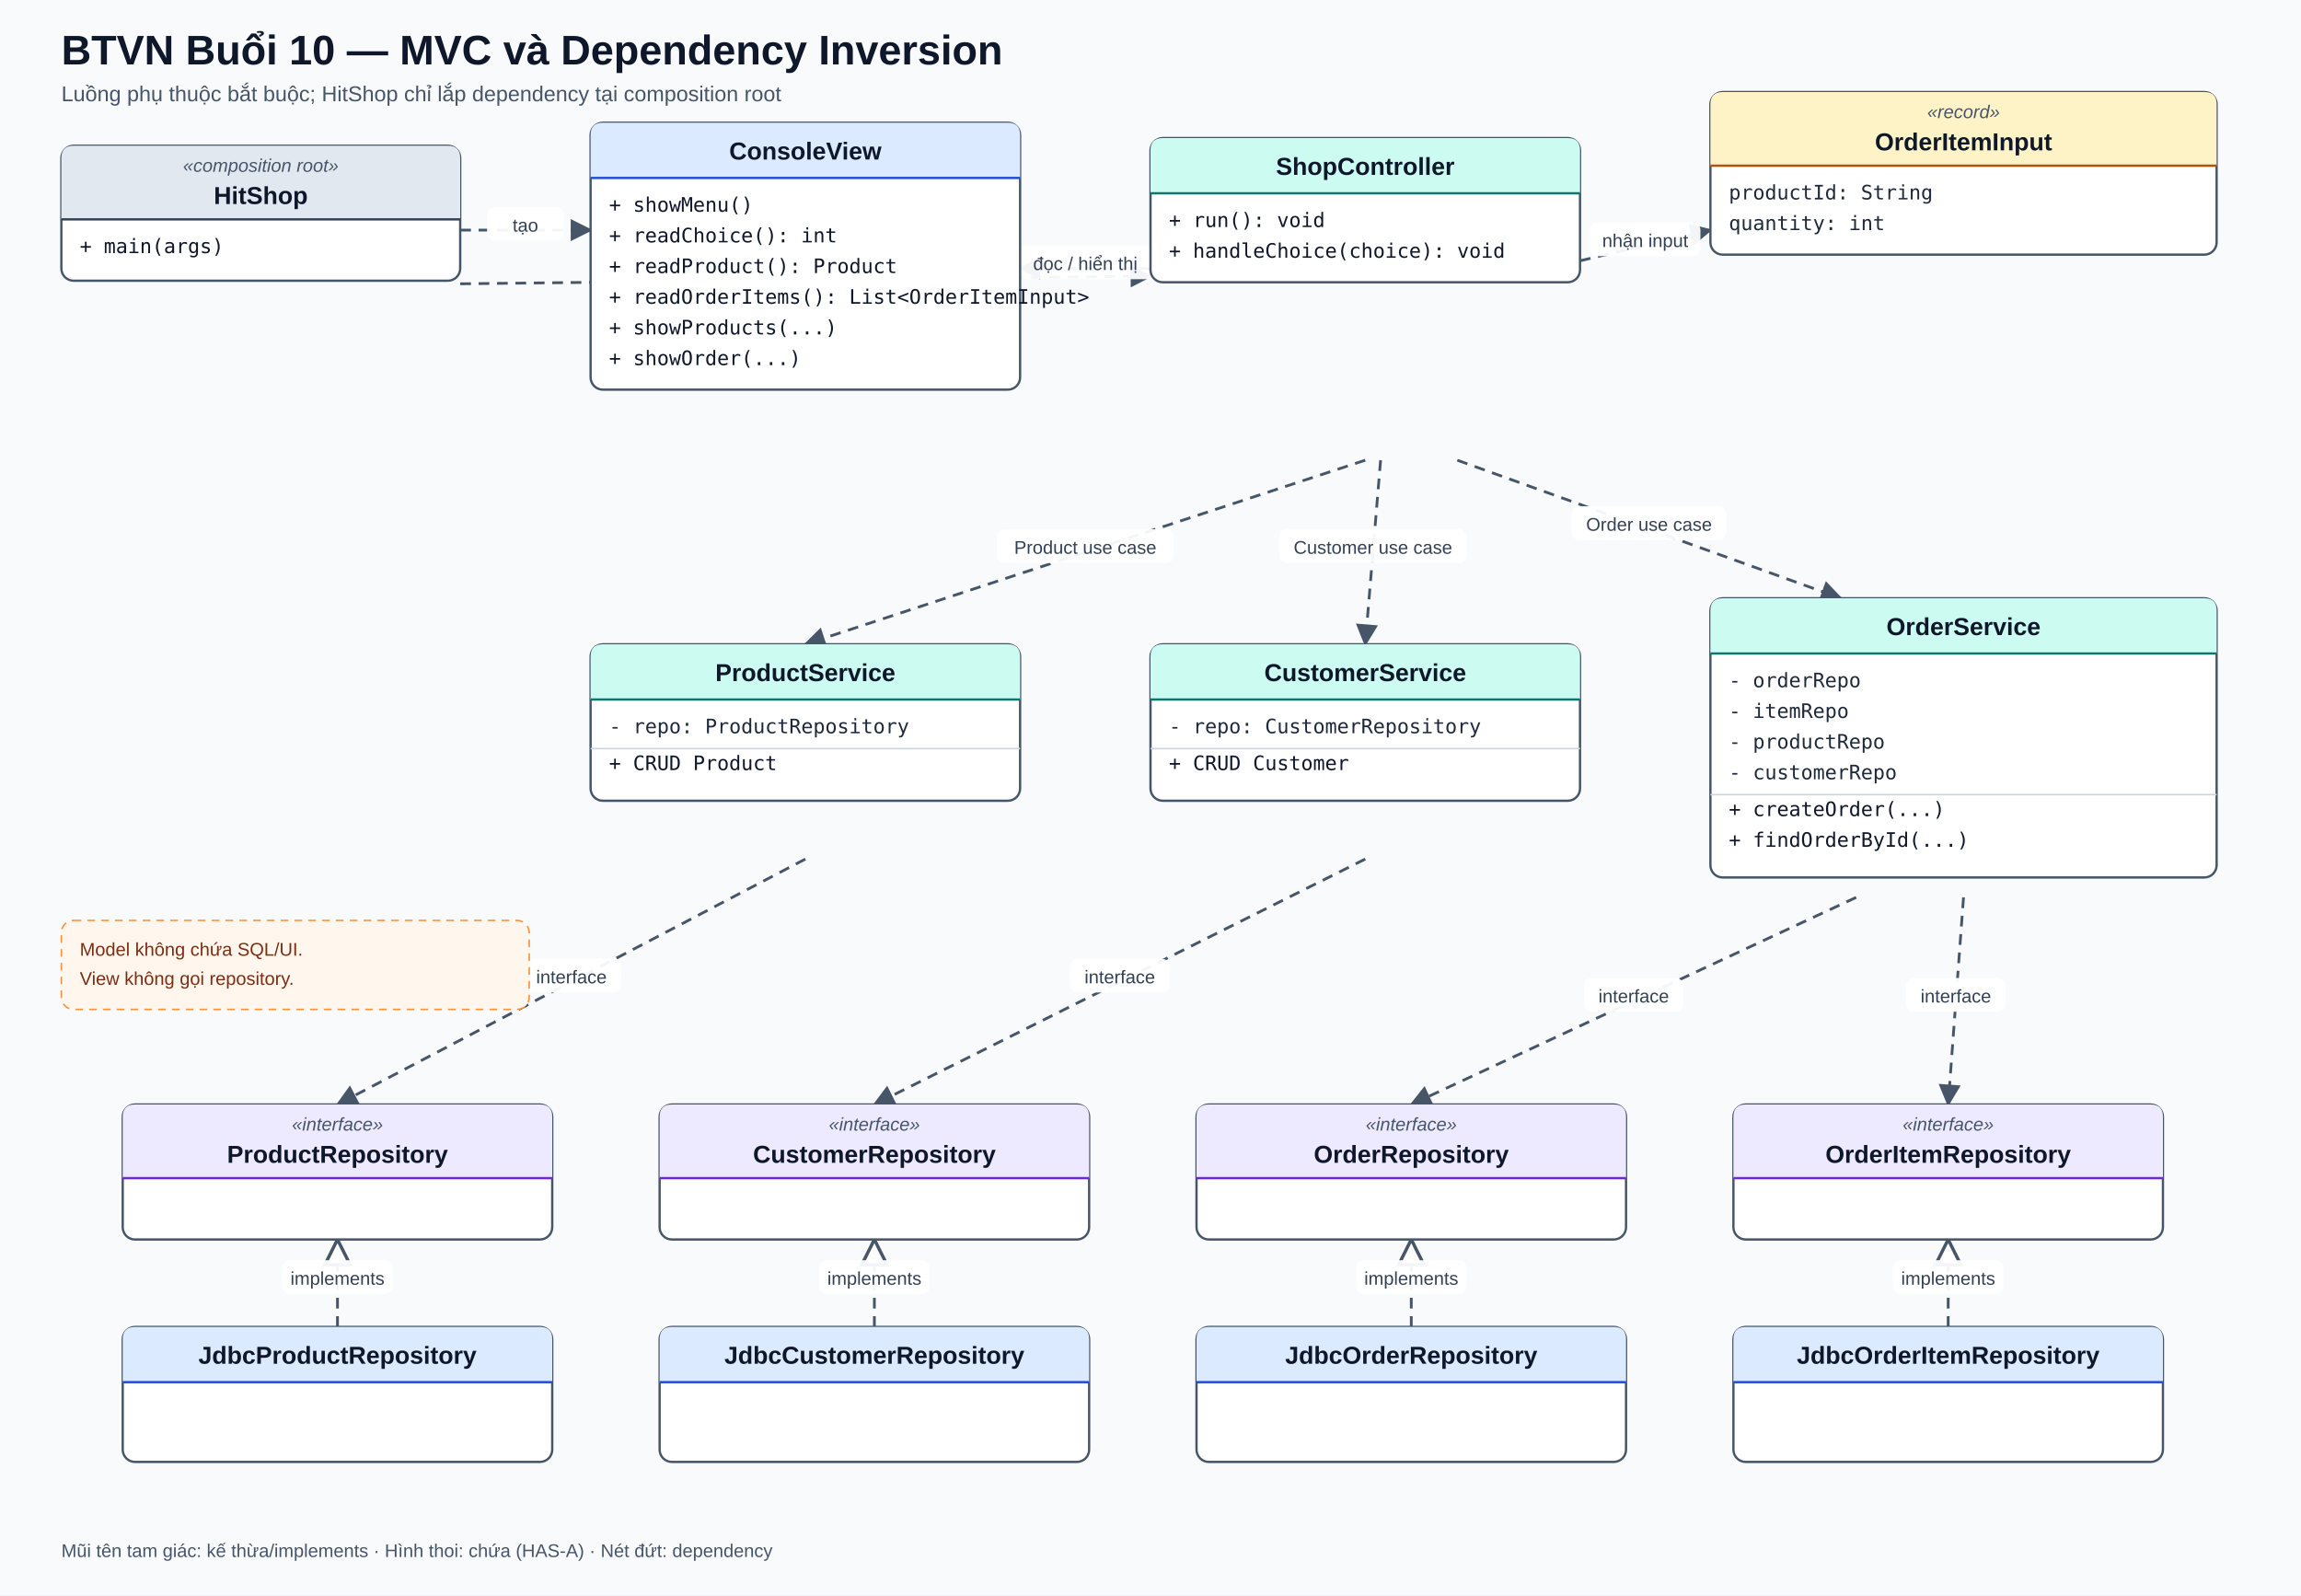
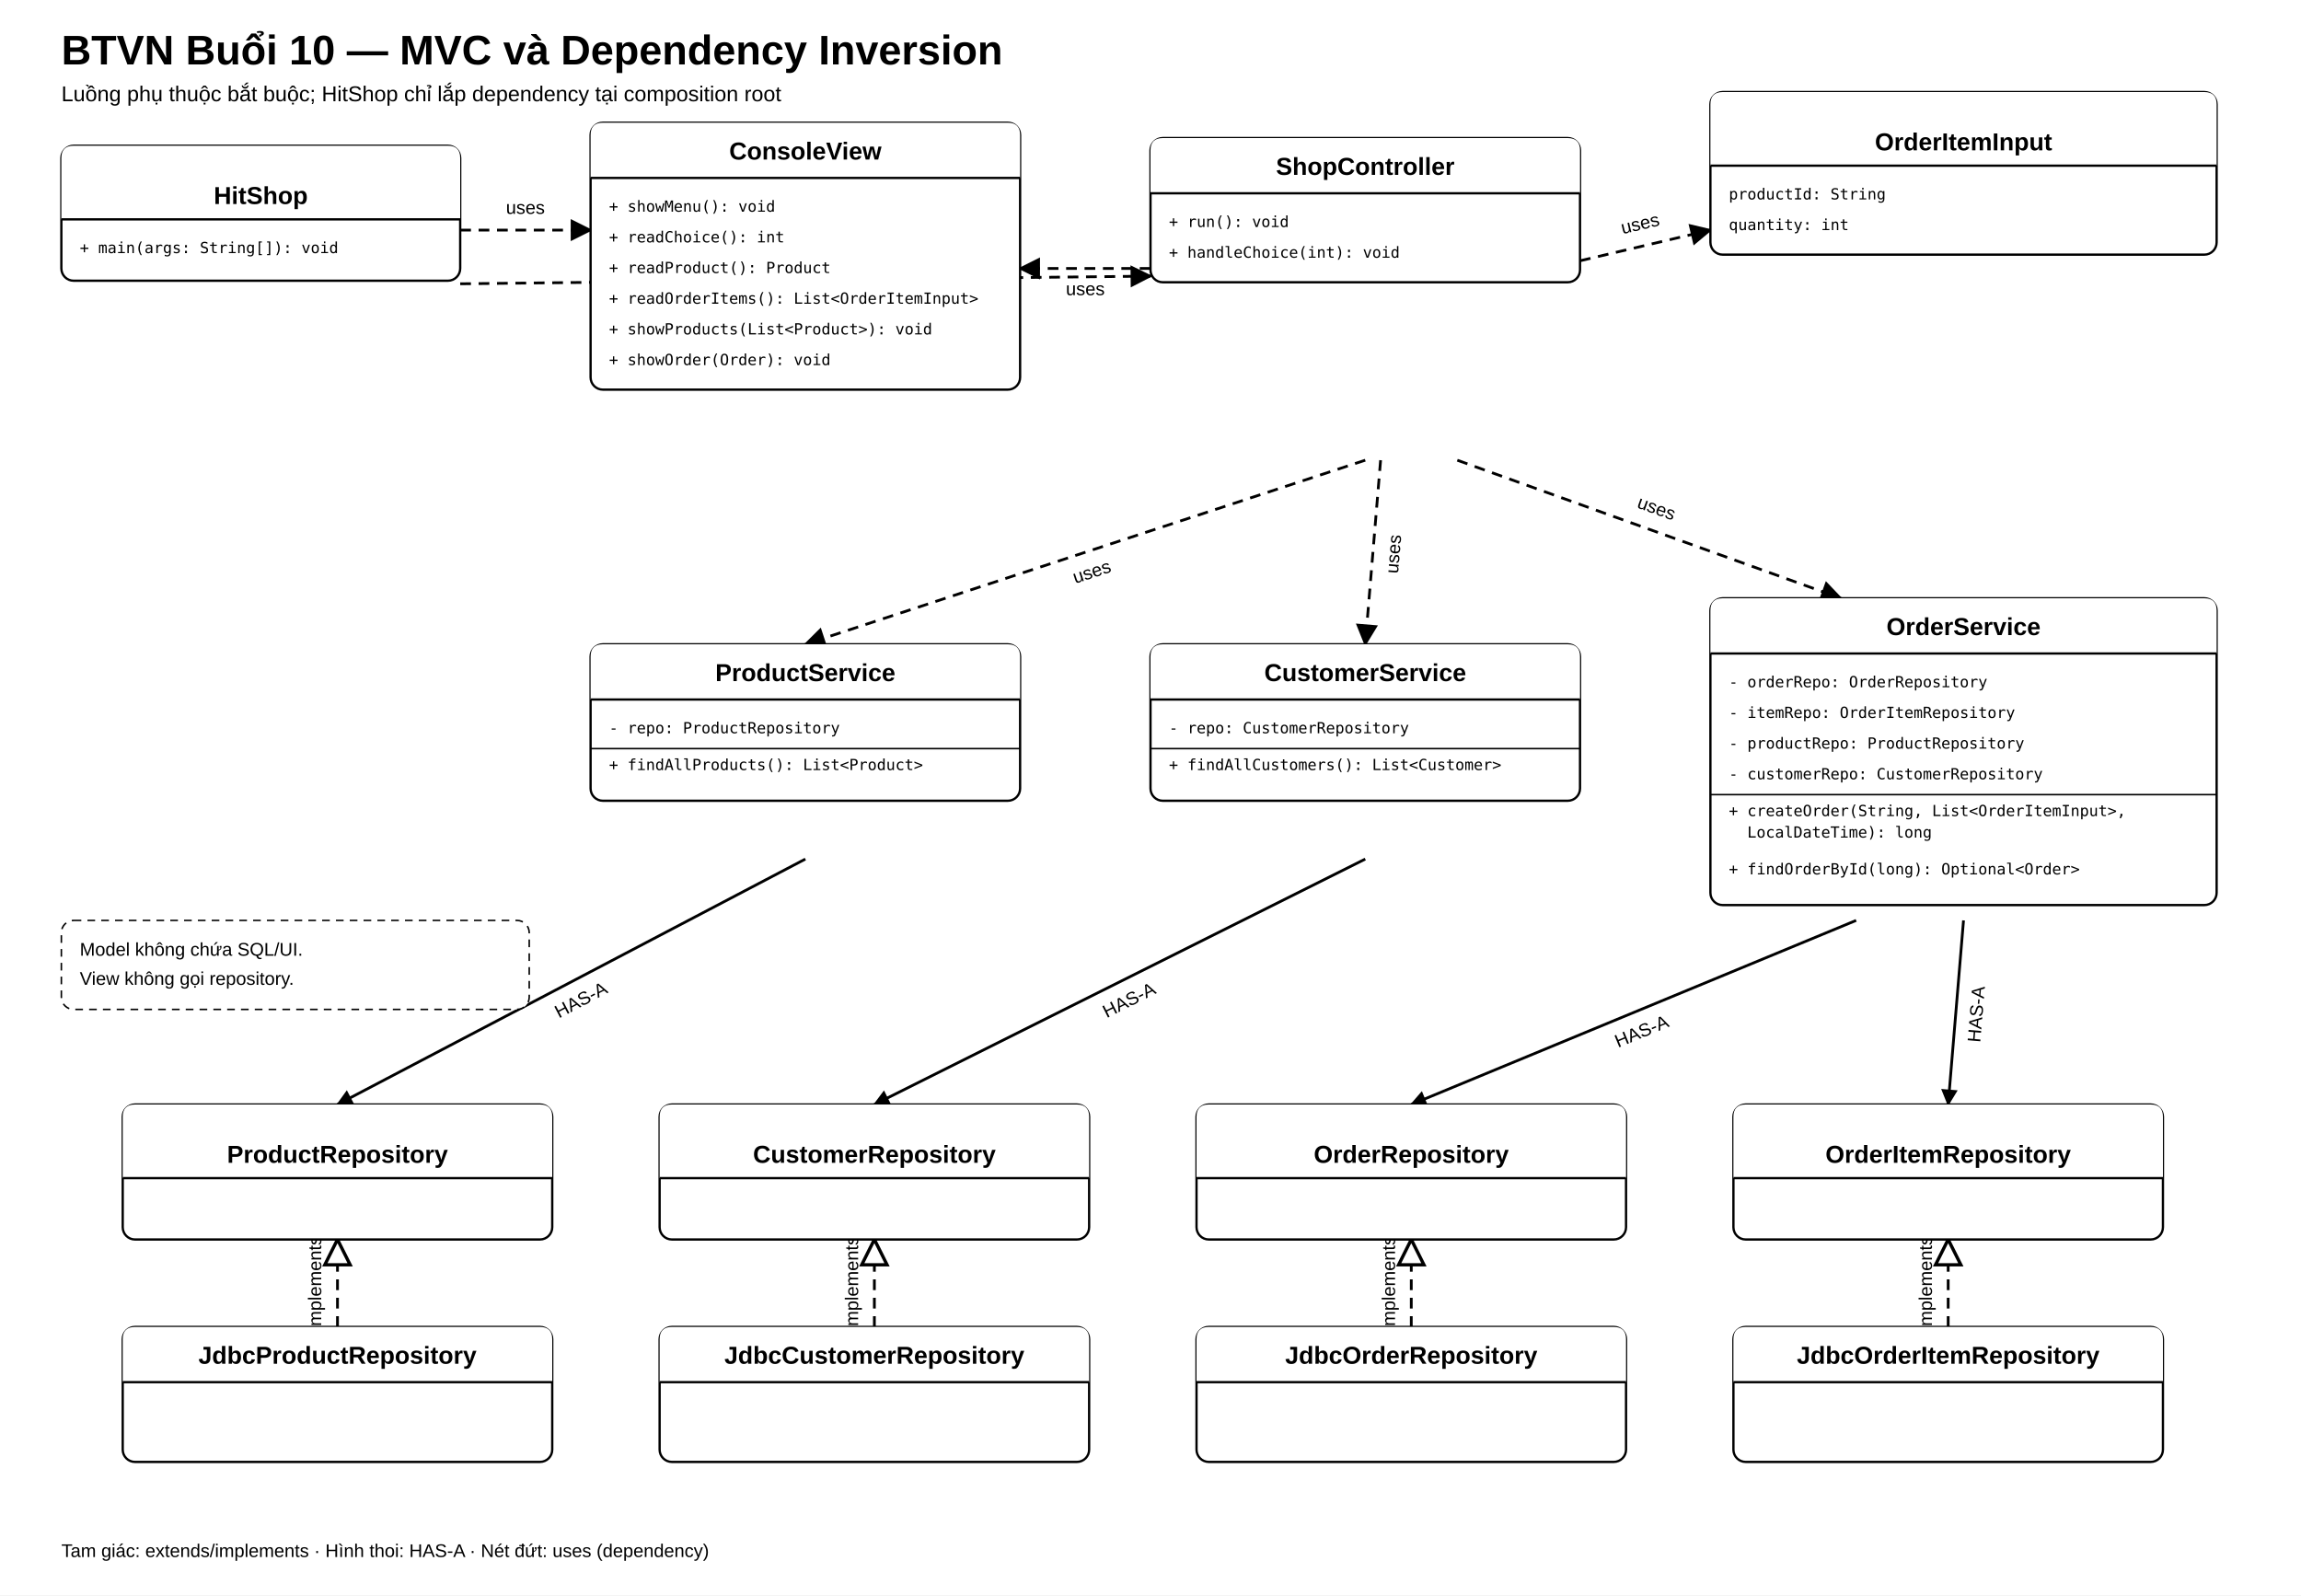
<svg xmlns="http://www.w3.org/2000/svg" width="1500" height="1040" viewBox="0 0 1500 1040" role="img" aria-labelledby="title desc">
  <defs>
    <marker id="arrow" viewBox="0 0 10 10" refX="9" refY="5" markerWidth="8" markerHeight="8" orient="auto">
-       <path d="M 0 0 L 10 5 L 0 10 z" fill="#475569" />
+       <path d="M 0 0 L 10 5 L 0 10 z" fill="#000000" />
    </marker>
    <marker id="arrowSmall" viewBox="0 0 10 10" refX="9" refY="5" markerWidth="6" markerHeight="6" orient="auto">
-       <path d="M 0 0 L 10 5 L 0 10 z" fill="#475569" />
+       <path d="M 0 0 L 10 5 L 0 10 z" fill="#000000" />
    </marker>
    <marker id="triangle" viewBox="0 0 12 12" refX="11" refY="6" markerWidth="11" markerHeight="11" orient="auto">
-       <path d="M 1 1 L 11 6 L 1 11 z" fill="#FFFFFF" stroke="#475569" stroke-width="1.3" />
+       <path d="M 1 1 L 11 6 L 1 11 z" fill="#FFFFFF" stroke="#000000" stroke-width="1.3" />
    </marker>
    <marker id="diamond" viewBox="0 0 14 10" refX="13" refY="5" markerWidth="12" markerHeight="10" orient="auto">
-       <path d="M 1 5 L 6 1 L 13 5 L 6 9 z" fill="#475569" />
+       <path d="M 1 5 L 6 1 L 13 5 L 6 9 z" fill="#000000" />
    </marker>
  </defs>
  <style>
-     .title { font: 700 27px Arial, sans-serif; fill: #0F172A; }
-     .subtitle { font: 14px Arial, sans-serif; fill: #475569; }
-     .class-title { font: 700 16px Arial, sans-serif; fill: #0F172A; }
-     .stereotype { font: italic 12px Arial, sans-serif; fill: #475569; }
-     .member { font: 13px Consolas, monospace; fill: #1E293B; }
-     .method { fill: #0F172A; }
-     .edge-label { font: 12px Arial, sans-serif; fill: #334155; }
-     .note { font: 12px Arial, sans-serif; fill: #7C2D12; }
-     .legend { font: 12px Arial, sans-serif; fill: #475569; }
+     .title { font: 700 27px Arial, sans-serif; fill: #000000; }
+     .subtitle { font: 14px Arial, sans-serif; fill: #000000; }
+     .class-title { font: 700 16px Arial, sans-serif; fill: #000000; }
+     .member { font: 10px Consolas, monospace; fill: #000000; }
+     .method { fill: #000000; }
+     .edge-label { font: 12px Arial, sans-serif; fill: #000000; }
+     .note { font: 12px Arial, sans-serif; fill: #000000; }
+     .legend { font: 12px Arial, sans-serif; fill: #000000; }
  </style>
-   <rect width="100%" height="100%" fill="#F8FAFC" />
+   <rect width="100%" height="100%" fill="#FFFFFF" />
  <text x="40" y="42" class="title">BTVN Buổi 10 — MVC và Dependency Inversion</text>
  <text x="40" y="66" class="subtitle">Luồng phụ thuộc bắt buộc; HitShop chỉ lắp dependency tại composition root</text>
-   <path d="M 300 150 L 385 150" fill="none" stroke="#475569" stroke-width="1.8" stroke-dasharray="7 5" marker-end="url(#arrow)" />
-   <rect x="317.5" y="135" width="50" height="22" rx="5" fill="#FFFFFF" opacity="0.94" />
-   <text x="342.5" y="151" text-anchor="middle" class="edge-label">tạo</text>
-   <path d="M 300 185 L 750 180" fill="none" stroke="#475569" stroke-width="1.8" stroke-dasharray="7 5" marker-end="url(#arrow)" />
-   <rect x="489" y="167.5" width="72" height="22" rx="5" fill="#FFFFFF" opacity="0.94" />
-   <text x="525" y="183.5" text-anchor="middle" class="edge-label">tạo và run</text>
-   <path d="M 750 175 L 665 175" fill="none" stroke="#475569" stroke-width="1.8" stroke-dasharray="7 5" marker-end="url(#arrow)" />
-   <rect x="657.1" y="160" width="100.8" height="22" rx="5" fill="#FFFFFF" opacity="0.94" />
-   <text x="707.5" y="176" text-anchor="middle" class="edge-label">đọc / hiển thị</text>
-   <path d="M 890 300 L 525 420" fill="none" stroke="#475569" stroke-width="1.8" stroke-dasharray="7 5" marker-end="url(#arrow)" />
-   <rect x="649.9" y="345" width="115.2" height="22" rx="5" fill="#FFFFFF" opacity="0.94" />
-   <text x="707.5" y="361" text-anchor="middle" class="edge-label">Product use case</text>
-   <path d="M 900 300 L 890 420" fill="none" stroke="#475569" stroke-width="1.8" stroke-dasharray="7 5" marker-end="url(#arrow)" />
-   <rect x="833.8" y="345" width="122.4" height="22" rx="5" fill="#FFFFFF" opacity="0.94" />
-   <text x="895" y="361" text-anchor="middle" class="edge-label">Customer use case</text>
-   <path d="M 950 300 L 1200 390" fill="none" stroke="#475569" stroke-width="1.8" stroke-dasharray="7 5" marker-end="url(#arrow)" />
-   <rect x="1024.6" y="330" width="100.8" height="22" rx="5" fill="#FFFFFF" opacity="0.94" />
-   <text x="1075" y="346" text-anchor="middle" class="edge-label">Order use case</text>
-   <path d="M 1030 170 L 1115 150" fill="none" stroke="#475569" stroke-width="1.8" stroke-dasharray="7 5" marker-end="url(#arrow)" />
-   <rect x="1036.5" y="145" width="72" height="22" rx="5" fill="#FFFFFF" opacity="0.94" />
-   <text x="1072.5" y="161" text-anchor="middle" class="edge-label">nhận input</text>
-   <path d="M 525 560 L 220 720" fill="none" stroke="#475569" stroke-width="1.8" stroke-dasharray="7 5" marker-end="url(#arrow)" />
-   <rect x="340.1" y="625" width="64.8" height="22" rx="5" fill="#FFFFFF" opacity="0.94" />
-   <text x="372.5" y="641" text-anchor="middle" class="edge-label">interface</text>
-   <path d="M 890 560 L 570 720" fill="none" stroke="#475569" stroke-width="1.8" stroke-dasharray="7 5" marker-end="url(#arrow)" />
-   <rect x="697.6" y="625" width="64.8" height="22" rx="5" fill="#FFFFFF" opacity="0.94" />
-   <text x="730" y="641" text-anchor="middle" class="edge-label">interface</text>
-   <path d="M 1210 585 L 920 720" fill="none" stroke="#475569" stroke-width="1.8" stroke-dasharray="7 5" marker-end="url(#arrow)" />
-   <rect x="1032.6" y="637.5" width="64.8" height="22" rx="5" fill="#FFFFFF" opacity="0.94" />
-   <text x="1065" y="653.5" text-anchor="middle" class="edge-label">interface</text>
-   <path d="M 1280 585 L 1270 720" fill="none" stroke="#475569" stroke-width="1.8" stroke-dasharray="7 5" marker-end="url(#arrow)" />
-   <rect x="1242.6" y="637.5" width="64.8" height="22" rx="5" fill="#FFFFFF" opacity="0.94" />
-   <text x="1275" y="653.5" text-anchor="middle" class="edge-label">interface</text>
-   <path d="M 220 865 L 220 808" fill="none" stroke="#475569" stroke-width="1.8" stroke-dasharray="7 5" marker-end="url(#triangle)" />
-   <rect x="184" y="821.5" width="72" height="22" rx="5" fill="#FFFFFF" opacity="0.94" />
-   <text x="220" y="837.5" text-anchor="middle" class="edge-label">implements</text>
-   <path d="M 570 865 L 570 808" fill="none" stroke="#475569" stroke-width="1.8" stroke-dasharray="7 5" marker-end="url(#triangle)" />
-   <rect x="534" y="821.5" width="72" height="22" rx="5" fill="#FFFFFF" opacity="0.94" />
-   <text x="570" y="837.5" text-anchor="middle" class="edge-label">implements</text>
-   <path d="M 920 865 L 920 808" fill="none" stroke="#475569" stroke-width="1.8" stroke-dasharray="7 5" marker-end="url(#triangle)" />
-   <rect x="884" y="821.5" width="72" height="22" rx="5" fill="#FFFFFF" opacity="0.94" />
-   <text x="920" y="837.5" text-anchor="middle" class="edge-label">implements</text>
-   <path d="M 1270 865 L 1270 808" fill="none" stroke="#475569" stroke-width="1.8" stroke-dasharray="7 5" marker-end="url(#triangle)" />
-   <rect x="1234" y="821.5" width="72" height="22" rx="5" fill="#FFFFFF" opacity="0.94" />
-   <text x="1270" y="837.5" text-anchor="middle" class="edge-label">implements</text>
+   <path d="M 300 150 L 385 150" fill="none" stroke="#000000" stroke-width="1.8" stroke-dasharray="7 5" marker-end="url(#arrow)" />
+   <text x="342.5" y="136.0" text-anchor="middle" dominant-baseline="middle" transform="rotate(0.0 342.5 136.0)" class="edge-label">uses</text>
+   <path d="M 300 185 L 750 180" fill="none" stroke="#000000" stroke-width="1.8" stroke-dasharray="7 5" marker-end="url(#arrow)" />
+   <text x="524.8" y="168.5" text-anchor="middle" dominant-baseline="middle" transform="rotate(-0.6 524.8 168.5)" class="edge-label">uses</text>
+   <path d="M 750 175 L 665 175" fill="none" stroke="#000000" stroke-width="1.8" stroke-dasharray="7 5" marker-end="url(#arrow)" />
+   <text x="707.5" y="189.0" text-anchor="middle" dominant-baseline="middle" transform="rotate(0.0 707.5 189.0)" class="edge-label">uses</text>
+   <path d="M 890 300 L 525 420" fill="none" stroke="#000000" stroke-width="1.8" stroke-dasharray="7 5" marker-end="url(#arrow)" />
+   <text x="711.9" y="373.3" text-anchor="middle" dominant-baseline="middle" transform="rotate(-18.2 711.9 373.3)" class="edge-label">uses</text>
+   <path d="M 900 300 L 890 420" fill="none" stroke="#000000" stroke-width="1.8" stroke-dasharray="7 5" marker-end="url(#arrow)" />
+   <text x="909.0" y="361.2" text-anchor="middle" dominant-baseline="middle" transform="rotate(-85.2 909.0 361.2)" class="edge-label">uses</text>
+   <path d="M 950 300 L 1200 390" fill="none" stroke="#000000" stroke-width="1.8" stroke-dasharray="7 5" marker-end="url(#arrow)" />
+   <text x="1079.7" y="331.8" text-anchor="middle" dominant-baseline="middle" transform="rotate(19.8 1079.7 331.8)" class="edge-label">uses</text>
+   <path d="M 1030 170 L 1115 150" fill="none" stroke="#000000" stroke-width="1.8" stroke-dasharray="7 5" marker-end="url(#arrow)" />
+   <text x="1069.3" y="146.4" text-anchor="middle" dominant-baseline="middle" transform="rotate(-13.2 1069.3 146.4)" class="edge-label">uses</text>
+   <path d="M 525 560 L 220 720" fill="none" stroke="#000000" stroke-width="1.8" marker-end="url(#arrowSmall)" />
+   <text x="379.0" y="652.4" text-anchor="middle" dominant-baseline="middle" transform="rotate(-27.7 379.0 652.4)" class="edge-label">HAS-A</text>
+   <path d="M 890 560 L 570 720" fill="none" stroke="#000000" stroke-width="1.8" marker-end="url(#arrowSmall)" />
+   <text x="736.3" y="652.5" text-anchor="middle" dominant-baseline="middle" transform="rotate(-26.6 736.3 652.5)" class="edge-label">HAS-A</text>
+   <path d="M 1210 600 L 920 720" fill="none" stroke="#000000" stroke-width="1.8" marker-end="url(#arrowSmall)" />
+   <text x="1070.4" y="672.9" text-anchor="middle" dominant-baseline="middle" transform="rotate(-22.5 1070.4 672.9)" class="edge-label">HAS-A</text>
+   <path d="M 1280 600 L 1270 720" fill="none" stroke="#000000" stroke-width="1.8" marker-end="url(#arrowSmall)" />
+   <text x="1289.0" y="661.2" text-anchor="middle" dominant-baseline="middle" transform="rotate(-85.2 1289.0 661.2)" class="edge-label">HAS-A</text>
+   <path d="M 220 865 L 220 808" fill="none" stroke="#000000" stroke-width="1.8" stroke-dasharray="7 5" marker-end="url(#triangle)" />
+   <text x="206.0" y="836.5" text-anchor="middle" dominant-baseline="middle" transform="rotate(-90.0 206.0 836.5)" class="edge-label">implements</text>
+   <path d="M 570 865 L 570 808" fill="none" stroke="#000000" stroke-width="1.8" stroke-dasharray="7 5" marker-end="url(#triangle)" />
+   <text x="556.0" y="836.5" text-anchor="middle" dominant-baseline="middle" transform="rotate(-90.0 556.0 836.5)" class="edge-label">implements</text>
+   <path d="M 920 865 L 920 808" fill="none" stroke="#000000" stroke-width="1.8" stroke-dasharray="7 5" marker-end="url(#triangle)" />
+   <text x="906.0" y="836.5" text-anchor="middle" dominant-baseline="middle" transform="rotate(-90.0 906.0 836.5)" class="edge-label">implements</text>
+   <path d="M 1270 865 L 1270 808" fill="none" stroke="#000000" stroke-width="1.8" stroke-dasharray="7 5" marker-end="url(#triangle)" />
+   <text x="1256.0" y="836.5" text-anchor="middle" dominant-baseline="middle" transform="rotate(-90.0 1256.0 836.5)" class="edge-label">implements</text>
  <g class="class-box">
-     <rect x="40" y="95" width="260" height="88" rx="8" fill="#FFFFFF" stroke="#475569" stroke-width="1.5" />
-     <path d="M 48 95 H 292 Q 300 95 300 103 V 143 H 40 V 103 Q 40 95 48 95" fill="#E2E8F0" />
-     <line x1="40" y1="143" x2="300" y2="143" stroke="#334155" stroke-width="1.5" />
-     <text x="170" y="112" text-anchor="middle" class="stereotype">«composition root»</text>
+     <rect x="40" y="95" width="260" height="88" rx="8" fill="#FFFFFF" stroke="#000000" stroke-width="1.5" />
+     <path d="M 48 95 H 292 Q 300 95 300 103 V 143 H 40 V 103 Q 40 95 48 95" fill="#FFFFFF" />
+     <line x1="40" y1="143" x2="300" y2="143" stroke="#000000" stroke-width="1.5" />
    <text x="170" y="133" text-anchor="middle" class="class-title">HitShop</text>
-     <text x="52" y="165" class="member method">+ main(args)</text>
+     <text x="52" y="165" class="member method">+ main(args: String[]): void</text>
  </g>
  <g class="class-box">
-     <rect x="385" y="80" width="280" height="174" rx="8" fill="#FFFFFF" stroke="#475569" stroke-width="1.5" />
-     <path d="M 393 80 H 657 Q 665 80 665 88 V 116 H 385 V 88 Q 385 80 393 80" fill="#DBEAFE" />
-     <line x1="385" y1="116" x2="665" y2="116" stroke="#1D4ED8" stroke-width="1.5" />
+     <rect x="385" y="80" width="280" height="174" rx="8" fill="#FFFFFF" stroke="#000000" stroke-width="1.5" />
+     <path d="M 393 80 H 657 Q 665 80 665 88 V 116 H 385 V 88 Q 385 80 393 80" fill="#FFFFFF" />
+     <line x1="385" y1="116" x2="665" y2="116" stroke="#000000" stroke-width="1.5" />
    <text x="525" y="104" text-anchor="middle" class="class-title">ConsoleView</text>
-     <text x="397" y="138" class="member method">+ showMenu()</text>
+     <text x="397" y="138" class="member method">+ showMenu(): void</text>
    <text x="397" y="158" class="member method">+ readChoice(): int</text>
    <text x="397" y="178" class="member method">+ readProduct(): Product</text>
    <text x="397" y="198" class="member method">+ readOrderItems(): List&lt;OrderItemInput&gt;</text>
-     <text x="397" y="218" class="member method">+ showProducts(...)</text>
-     <text x="397" y="238" class="member method">+ showOrder(...)</text>
+     <text x="397" y="218" class="member method">+ showProducts(List&lt;Product&gt;): void</text>
+     <text x="397" y="238" class="member method">+ showOrder(Order): void</text>
  </g>
  <g class="class-box">
-     <rect x="750" y="90" width="280" height="94" rx="8" fill="#FFFFFF" stroke="#475569" stroke-width="1.5" />
-     <path d="M 758 90 H 1022 Q 1030 90 1030 98 V 126 H 750 V 98 Q 750 90 758 90" fill="#CCFBF1" />
-     <line x1="750" y1="126" x2="1030" y2="126" stroke="#0F766E" stroke-width="1.5" />
+     <rect x="750" y="90" width="280" height="94" rx="8" fill="#FFFFFF" stroke="#000000" stroke-width="1.5" />
+     <path d="M 758 90 H 1022 Q 1030 90 1030 98 V 126 H 750 V 98 Q 750 90 758 90" fill="#FFFFFF" />
+     <line x1="750" y1="126" x2="1030" y2="126" stroke="#000000" stroke-width="1.5" />
    <text x="890" y="114" text-anchor="middle" class="class-title">ShopController</text>
    <text x="762" y="148" class="member method">+ run(): void</text>
-     <text x="762" y="168" class="member method">+ handleChoice(choice): void</text>
+     <text x="762" y="168" class="member method">+ handleChoice(int): void</text>
  </g>
  <g class="class-box">
-     <rect x="1115" y="60" width="330" height="106" rx="8" fill="#FFFFFF" stroke="#475569" stroke-width="1.5" />
-     <path d="M 1123 60 H 1437 Q 1445 60 1445 68 V 108 H 1115 V 68 Q 1115 60 1123 60" fill="#FEF3C7" />
-     <line x1="1115" y1="108" x2="1445" y2="108" stroke="#B45309" stroke-width="1.5" />
-     <text x="1280" y="77" text-anchor="middle" class="stereotype">«record»</text>
+     <rect x="1115" y="60" width="330" height="106" rx="8" fill="#FFFFFF" stroke="#000000" stroke-width="1.5" />
+     <path d="M 1123 60 H 1437 Q 1445 60 1445 68 V 108 H 1115 V 68 Q 1115 60 1123 60" fill="#FFFFFF" />
+     <line x1="1115" y1="108" x2="1445" y2="108" stroke="#000000" stroke-width="1.5" />
    <text x="1280" y="98" text-anchor="middle" class="class-title">OrderItemInput</text>
    <text x="1127" y="130" class="member">productId: String</text>
    <text x="1127" y="150" class="member">quantity: int</text>
  </g>
  <g class="class-box">
-     <rect x="385" y="420" width="280" height="102" rx="8" fill="#FFFFFF" stroke="#475569" stroke-width="1.5" />
-     <path d="M 393 420 H 657 Q 665 420 665 428 V 456 H 385 V 428 Q 385 420 393 420" fill="#CCFBF1" />
-     <line x1="385" y1="456" x2="665" y2="456" stroke="#0F766E" stroke-width="1.5" />
+     <rect x="385" y="420" width="280" height="102" rx="8" fill="#FFFFFF" stroke="#000000" stroke-width="1.5" />
+     <path d="M 393 420 H 657 Q 665 420 665 428 V 456 H 385 V 428 Q 385 420 393 420" fill="#FFFFFF" />
+     <line x1="385" y1="456" x2="665" y2="456" stroke="#000000" stroke-width="1.5" />
    <text x="525" y="444" text-anchor="middle" class="class-title">ProductService</text>
    <text x="397" y="478" class="member">- repo: ProductRepository</text>
-     <line x1="385" y1="488" x2="665" y2="488" stroke="#CBD5E1" />
-     <text x="397" y="502" class="member method">+ CRUD Product</text>
+     <line x1="385" y1="488" x2="665" y2="488" stroke="#000000" />
+     <text x="397" y="502" class="member method">+ findAllProducts(): List&lt;Product&gt;</text>
  </g>
  <g class="class-box">
-     <rect x="750" y="420" width="280" height="102" rx="8" fill="#FFFFFF" stroke="#475569" stroke-width="1.5" />
-     <path d="M 758 420 H 1022 Q 1030 420 1030 428 V 456 H 750 V 428 Q 750 420 758 420" fill="#CCFBF1" />
-     <line x1="750" y1="456" x2="1030" y2="456" stroke="#0F766E" stroke-width="1.5" />
+     <rect x="750" y="420" width="280" height="102" rx="8" fill="#FFFFFF" stroke="#000000" stroke-width="1.5" />
+     <path d="M 758 420 H 1022 Q 1030 420 1030 428 V 456 H 750 V 428 Q 750 420 758 420" fill="#FFFFFF" />
+     <line x1="750" y1="456" x2="1030" y2="456" stroke="#000000" stroke-width="1.5" />
    <text x="890" y="444" text-anchor="middle" class="class-title">CustomerService</text>
    <text x="762" y="478" class="member">- repo: CustomerRepository</text>
-     <line x1="750" y1="488" x2="1030" y2="488" stroke="#CBD5E1" />
-     <text x="762" y="502" class="member method">+ CRUD Customer</text>
+     <line x1="750" y1="488" x2="1030" y2="488" stroke="#000000" />
+     <text x="762" y="502" class="member method">+ findAllCustomers(): List&lt;Customer&gt;</text>
  </g>
  <g class="class-box">
-     <rect x="1115" y="390" width="330" height="182" rx="8" fill="#FFFFFF" stroke="#475569" stroke-width="1.5" />
-     <path d="M 1123 390 H 1437 Q 1445 390 1445 398 V 426 H 1115 V 398 Q 1115 390 1123 390" fill="#CCFBF1" />
-     <line x1="1115" y1="426" x2="1445" y2="426" stroke="#0F766E" stroke-width="1.5" />
+     <rect x="1115" y="390" width="330" height="200" rx="8" fill="#FFFFFF" stroke="#000000" stroke-width="1.5" />
+     <path d="M 1123 390 H 1437 Q 1445 390 1445 398 V 426 H 1115 V 398 Q 1115 390 1123 390" fill="#FFFFFF" />
+     <line x1="1115" y1="426" x2="1445" y2="426" stroke="#000000" stroke-width="1.5" />
    <text x="1280" y="414" text-anchor="middle" class="class-title">OrderService</text>
-     <text x="1127" y="448" class="member">- orderRepo</text>
-     <text x="1127" y="468" class="member">- itemRepo</text>
-     <text x="1127" y="488" class="member">- productRepo</text>
-     <text x="1127" y="508" class="member">- customerRepo</text>
-     <line x1="1115" y1="518" x2="1445" y2="518" stroke="#CBD5E1" />
-     <text x="1127" y="532" class="member method">+ createOrder(...)</text>
-     <text x="1127" y="552" class="member method">+ findOrderById(...)</text>
+     <text x="1127" y="448" class="member">- orderRepo: OrderRepository</text>
+     <text x="1127" y="468" class="member">- itemRepo: OrderItemRepository</text>
+     <text x="1127" y="488" class="member">- productRepo: ProductRepository</text>
+     <text x="1127" y="508" class="member">- customerRepo: CustomerRepository</text>
+     <line x1="1115" y1="518" x2="1445" y2="518" stroke="#000000" />
+     <text x="1127" y="532" class="member method">
+       <tspan x="1127" dy="0">+ createOrder(String, List&lt;OrderItemInput&gt;,</tspan>
+       <tspan x="1139" dy="14">LocalDateTime): long</tspan>
+     </text>
+     <text x="1127" y="570" class="member method">+ findOrderById(long): Optional&lt;Order&gt;</text>
  </g>
  <g class="class-box">
-     <rect x="80" y="720" width="280" height="88" rx="8" fill="#FFFFFF" stroke="#475569" stroke-width="1.5" />
-     <path d="M 88 720 H 352 Q 360 720 360 728 V 768 H 80 V 728 Q 80 720 88 720" fill="#EDE9FE" />
-     <line x1="80" y1="768" x2="360" y2="768" stroke="#6D28D9" stroke-width="1.5" />
-     <text x="220" y="737" text-anchor="middle" class="stereotype">«interface»</text>
+     <rect x="80" y="720" width="280" height="88" rx="8" fill="#FFFFFF" stroke="#000000" stroke-width="1.5" />
+     <path d="M 88 720 H 352 Q 360 720 360 728 V 768 H 80 V 728 Q 80 720 88 720" fill="#FFFFFF" />
+     <line x1="80" y1="768" x2="360" y2="768" stroke="#000000" stroke-width="1.5" />
    <text x="220" y="758" text-anchor="middle" class="class-title">ProductRepository</text>
  </g>
  <g class="class-box">
-     <rect x="430" y="720" width="280" height="88" rx="8" fill="#FFFFFF" stroke="#475569" stroke-width="1.5" />
-     <path d="M 438 720 H 702 Q 710 720 710 728 V 768 H 430 V 728 Q 430 720 438 720" fill="#EDE9FE" />
-     <line x1="430" y1="768" x2="710" y2="768" stroke="#6D28D9" stroke-width="1.5" />
-     <text x="570" y="737" text-anchor="middle" class="stereotype">«interface»</text>
+     <rect x="430" y="720" width="280" height="88" rx="8" fill="#FFFFFF" stroke="#000000" stroke-width="1.5" />
+     <path d="M 438 720 H 702 Q 710 720 710 728 V 768 H 430 V 728 Q 430 720 438 720" fill="#FFFFFF" />
+     <line x1="430" y1="768" x2="710" y2="768" stroke="#000000" stroke-width="1.5" />
    <text x="570" y="758" text-anchor="middle" class="class-title">CustomerRepository</text>
  </g>
  <g class="class-box">
-     <rect x="780" y="720" width="280" height="88" rx="8" fill="#FFFFFF" stroke="#475569" stroke-width="1.5" />
-     <path d="M 788 720 H 1052 Q 1060 720 1060 728 V 768 H 780 V 728 Q 780 720 788 720" fill="#EDE9FE" />
-     <line x1="780" y1="768" x2="1060" y2="768" stroke="#6D28D9" stroke-width="1.5" />
-     <text x="920" y="737" text-anchor="middle" class="stereotype">«interface»</text>
+     <rect x="780" y="720" width="280" height="88" rx="8" fill="#FFFFFF" stroke="#000000" stroke-width="1.5" />
+     <path d="M 788 720 H 1052 Q 1060 720 1060 728 V 768 H 780 V 728 Q 780 720 788 720" fill="#FFFFFF" />
+     <line x1="780" y1="768" x2="1060" y2="768" stroke="#000000" stroke-width="1.5" />
    <text x="920" y="758" text-anchor="middle" class="class-title">OrderRepository</text>
  </g>
  <g class="class-box">
-     <rect x="1130" y="720" width="280" height="88" rx="8" fill="#FFFFFF" stroke="#475569" stroke-width="1.5" />
-     <path d="M 1138 720 H 1402 Q 1410 720 1410 728 V 768 H 1130 V 728 Q 1130 720 1138 720" fill="#EDE9FE" />
-     <line x1="1130" y1="768" x2="1410" y2="768" stroke="#6D28D9" stroke-width="1.5" />
-     <text x="1270" y="737" text-anchor="middle" class="stereotype">«interface»</text>
+     <rect x="1130" y="720" width="280" height="88" rx="8" fill="#FFFFFF" stroke="#000000" stroke-width="1.5" />
+     <path d="M 1138 720 H 1402 Q 1410 720 1410 728 V 768 H 1130 V 728 Q 1130 720 1138 720" fill="#FFFFFF" />
+     <line x1="1130" y1="768" x2="1410" y2="768" stroke="#000000" stroke-width="1.5" />
    <text x="1270" y="758" text-anchor="middle" class="class-title">OrderItemRepository</text>
  </g>
  <g class="class-box">
-     <rect x="80" y="865" width="280" height="88" rx="8" fill="#FFFFFF" stroke="#475569" stroke-width="1.5" />
-     <path d="M 88 865 H 352 Q 360 865 360 873 V 901 H 80 V 873 Q 80 865 88 865" fill="#DBEAFE" />
-     <line x1="80" y1="901" x2="360" y2="901" stroke="#1D4ED8" stroke-width="1.5" />
+     <rect x="80" y="865" width="280" height="88" rx="8" fill="#FFFFFF" stroke="#000000" stroke-width="1.5" />
+     <path d="M 88 865 H 352 Q 360 865 360 873 V 901 H 80 V 873 Q 80 865 88 865" fill="#FFFFFF" />
+     <line x1="80" y1="901" x2="360" y2="901" stroke="#000000" stroke-width="1.5" />
    <text x="220" y="889" text-anchor="middle" class="class-title">JdbcProductRepository</text>
  </g>
  <g class="class-box">
-     <rect x="430" y="865" width="280" height="88" rx="8" fill="#FFFFFF" stroke="#475569" stroke-width="1.5" />
-     <path d="M 438 865 H 702 Q 710 865 710 873 V 901 H 430 V 873 Q 430 865 438 865" fill="#DBEAFE" />
-     <line x1="430" y1="901" x2="710" y2="901" stroke="#1D4ED8" stroke-width="1.5" />
+     <rect x="430" y="865" width="280" height="88" rx="8" fill="#FFFFFF" stroke="#000000" stroke-width="1.5" />
+     <path d="M 438 865 H 702 Q 710 865 710 873 V 901 H 430 V 873 Q 430 865 438 865" fill="#FFFFFF" />
+     <line x1="430" y1="901" x2="710" y2="901" stroke="#000000" stroke-width="1.5" />
    <text x="570" y="889" text-anchor="middle" class="class-title">JdbcCustomerRepository</text>
  </g>
  <g class="class-box">
-     <rect x="780" y="865" width="280" height="88" rx="8" fill="#FFFFFF" stroke="#475569" stroke-width="1.5" />
-     <path d="M 788 865 H 1052 Q 1060 865 1060 873 V 901 H 780 V 873 Q 780 865 788 865" fill="#DBEAFE" />
-     <line x1="780" y1="901" x2="1060" y2="901" stroke="#1D4ED8" stroke-width="1.5" />
+     <rect x="780" y="865" width="280" height="88" rx="8" fill="#FFFFFF" stroke="#000000" stroke-width="1.5" />
+     <path d="M 788 865 H 1052 Q 1060 865 1060 873 V 901 H 780 V 873 Q 780 865 788 865" fill="#FFFFFF" />
+     <line x1="780" y1="901" x2="1060" y2="901" stroke="#000000" stroke-width="1.5" />
    <text x="920" y="889" text-anchor="middle" class="class-title">JdbcOrderRepository</text>
  </g>
  <g class="class-box">
-     <rect x="1130" y="865" width="280" height="88" rx="8" fill="#FFFFFF" stroke="#475569" stroke-width="1.5" />
-     <path d="M 1138 865 H 1402 Q 1410 865 1410 873 V 901 H 1130 V 873 Q 1130 865 1138 865" fill="#DBEAFE" />
-     <line x1="1130" y1="901" x2="1410" y2="901" stroke="#1D4ED8" stroke-width="1.5" />
+     <rect x="1130" y="865" width="280" height="88" rx="8" fill="#FFFFFF" stroke="#000000" stroke-width="1.5" />
+     <path d="M 1138 865 H 1402 Q 1410 865 1410 873 V 901 H 1130 V 873 Q 1130 865 1138 865" fill="#FFFFFF" />
+     <line x1="1130" y1="901" x2="1410" y2="901" stroke="#000000" stroke-width="1.5" />
    <text x="1270" y="889" text-anchor="middle" class="class-title">JdbcOrderItemRepository</text>
  </g>
  <g>
-     <rect x="40" y="600" width="305" height="58" rx="8" fill="#FFF7ED" stroke="#FB923C" stroke-dasharray="5 4" />
+     <rect x="40" y="600" width="305" height="58" rx="8" fill="#FFFFFF" stroke="#000000" stroke-dasharray="5 4" />
    <text x="52" y="623" class="note">Model không chứa SQL/UI.</text>
    <text x="52" y="642" class="note">View không gọi repository.</text>
  </g>
  <g transform="translate(40 1015)">
-     <text class="legend">Mũi tên tam giác: kế thừa/implements · Hình thoi: chứa (HAS-A) · Nét đứt: dependency</text>
+     <text class="legend">Tam giác: extends/implements · Hình thoi: HAS-A · Nét đứt: uses (dependency)</text>
  </g>
</svg>
